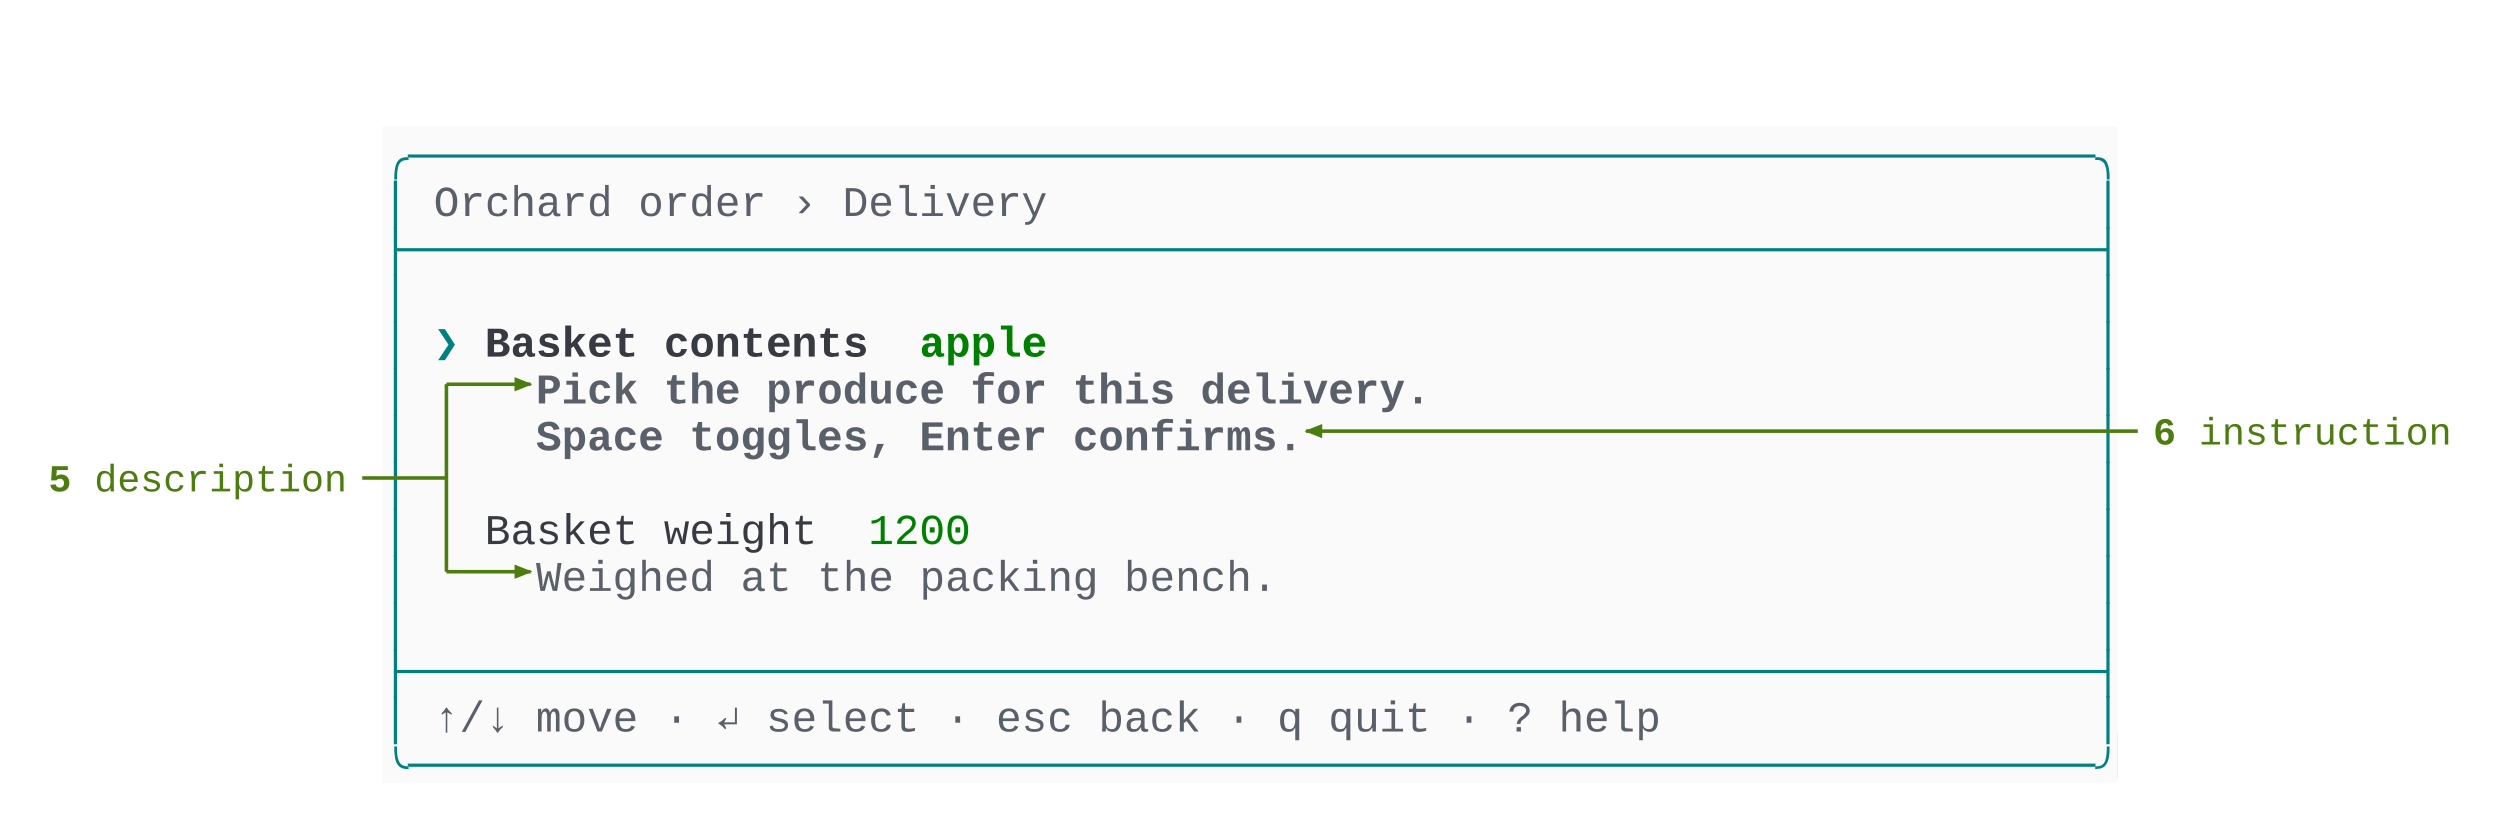
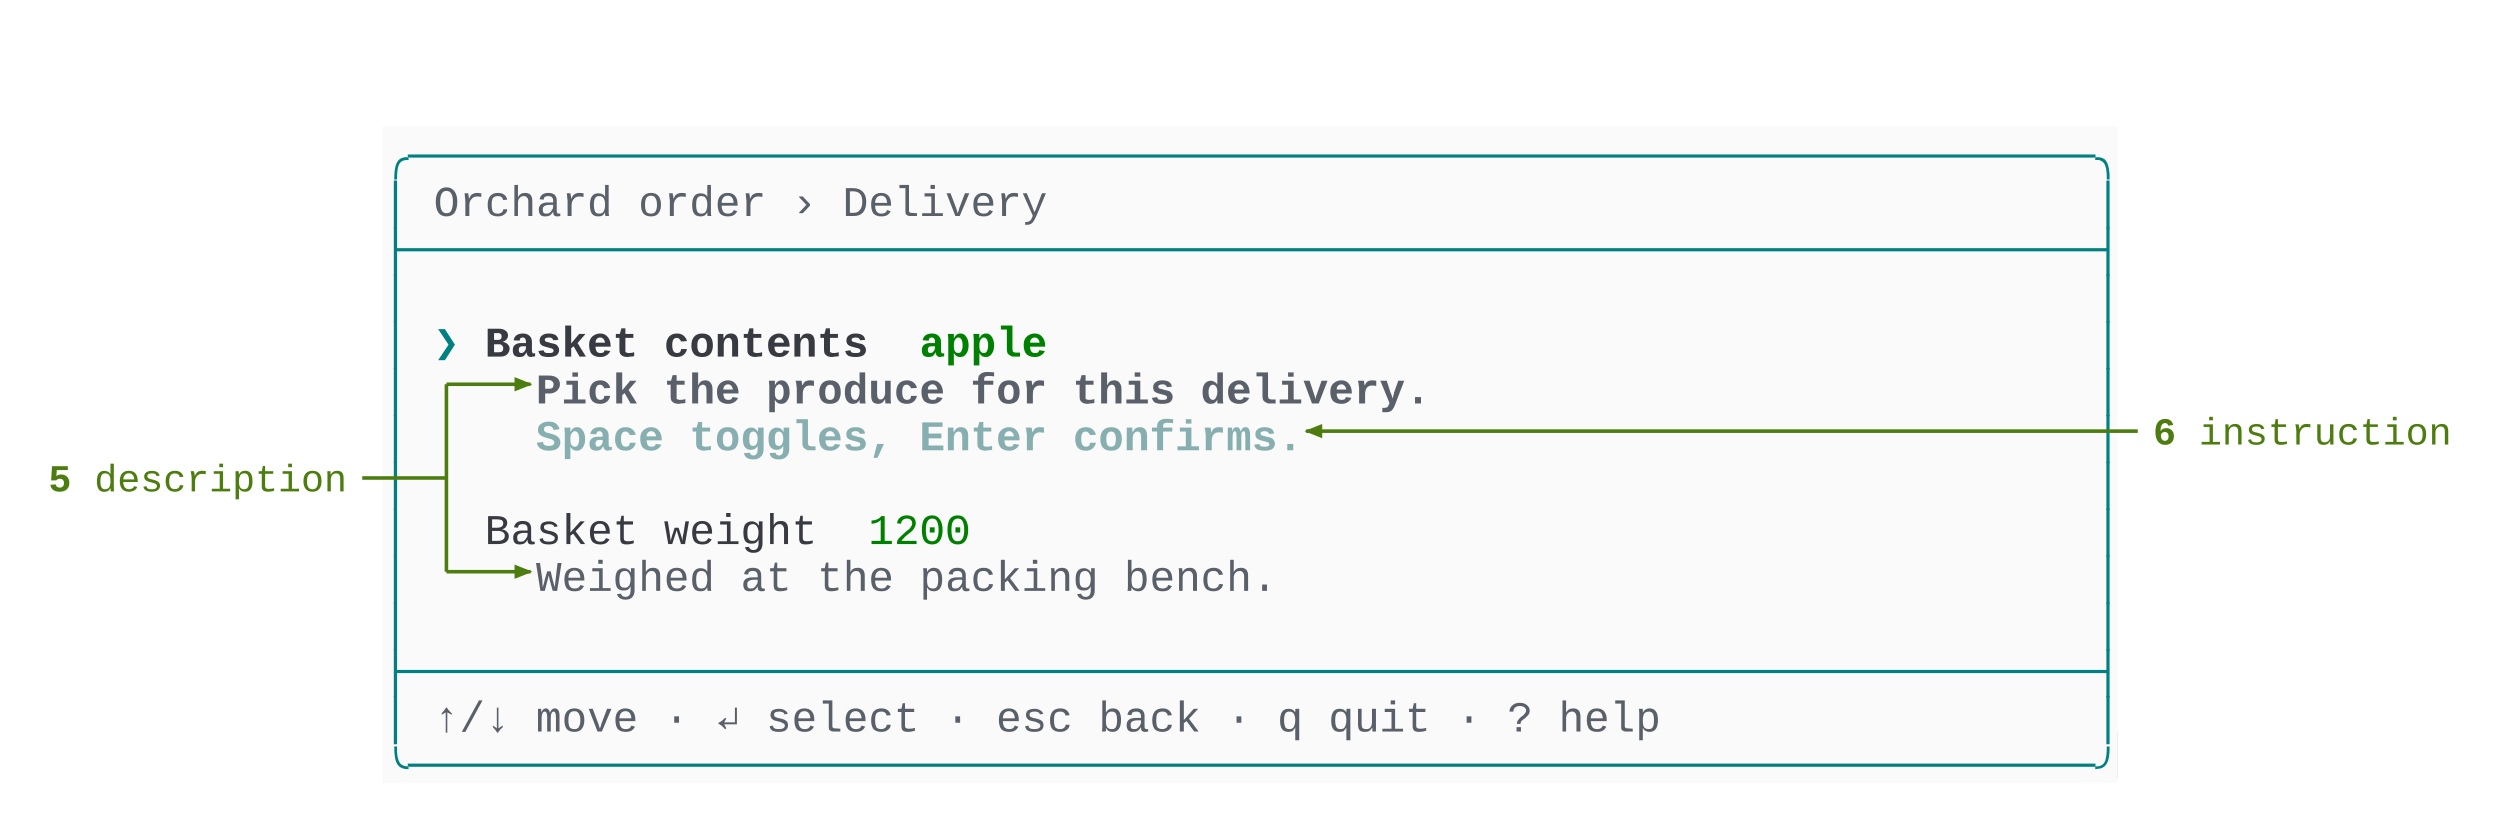
<svg xmlns="http://www.w3.org/2000/svg" xmlns:xlink="http://www.w3.org/1999/xlink" width="980.00" height="321.78">
  <defs>
    <marker id="anatomy-arrow" viewBox="0 0 10 10" refX="9" refY="5" markerWidth="5" markerHeight="5" orient="auto-start-reverse">
      <path d="M 0 1 L 10 5 L 0 9 z" fill="rgb(77,124,15)" />
    </marker>
  </defs>
  <g transform="translate(150.00,49.60)">
    <svg width="680" height="257.18">
      <rect width="680" height="257.18" rx="0" ry="0" class="a" />
      <svg height="257.18" viewBox="0 0 68 25.718" width="680">
-         <style>.a{fill:rgb(250,250,250)}.b{font-family:Consolas,"Courier New",Courier,"Liberation Mono",monospace}.c{fill:rgb(0,128,128);white-space:pre}.d{fill:transparent}.e{fill:rgb(82,139,255)}.f{fill:rgb(90,96,105);white-space:pre}.g{fill:rgb(0,128,128);font-weight:bold;white-space:pre}.h{fill:rgb(56,58,66);font-weight:bold;white-space:pre}.i{fill:rgb(0,128,0);font-weight:bold;white-space:pre}.j{fill:rgb(90,96,105);font-weight:bold;white-space:pre}.k{fill:rgb(56,58,66);white-space:pre}.l{fill:rgb(0,128,0);white-space:pre}</style>
+         <style>.a{fill:rgb(250,250,250)}.b{font-family:Consolas,"Courier New",Courier,"Liberation Mono",monospace}.c{fill:rgb(0,128,128);white-space:pre}.d{fill:transparent}.e{fill:rgb(82,139,255)}.f{fill:rgb(90,96,105);white-space:pre}.g{fill:rgb(0,128,128);font-weight:bold;white-space:pre}.h{fill:rgb(56,58,66);font-weight:bold;white-space:pre}.i{fill:rgb(0,128,0);font-weight:bold;white-space:pre}.j{fill:rgb(90,96,105);font-weight:bold;white-space:pre}.k{fill:rgb(135,175,175);font-weight:bold;white-space:pre}.l{fill:rgb(56,58,66);white-space:pre}.m{fill:rgb(0,128,0);white-space:pre}</style>
        <g font-family="Consolas, &quot;Courier New&quot;, Courier, &quot;Liberation Mono&quot;, monospace" font-size="1.67" class="b">
          <defs>
            <symbol id="1">
              <text x="0" y="1.67" class="c" textLength="68.136" lengthAdjust="spacingAndGlyphs">├──────────────────────────────────────────────────────────────────┤</text>
            </symbol>
            <symbol id="2">
              <text x="0" y="1.67" class="c" textLength="1.002" lengthAdjust="spacingAndGlyphs">│</text>
              <text x="67.134" y="1.67" class="c" textLength="1.002" lengthAdjust="spacingAndGlyphs">│</text>
            </symbol>
            <symbol id="a">
              <rect height="14" width="68" x="0" y="0" class="d" />
            </symbol>
            <symbol id="b">
              <rect height="1.837" width="1.102" class="e" />
            </symbol>
          </defs>
          <rect height="25.718" width="68" class="a" />
          <svg x="0" y="0" width="68">
            <svg x="0">
              <use xlink:href="#a" />
              <use xlink:href="#b" x="67.996" y="23.706" />
              <text x="0" y="1.67" class="c" textLength="68.136" lengthAdjust="spacingAndGlyphs">╭──────────────────────────────────────────────────────────────────╮</text>
              <text x="0" y="3.507" class="c" textLength="1.002" lengthAdjust="spacingAndGlyphs">│</text>
              <text x="2.004" y="3.507" class="f" textLength="7.014" lengthAdjust="spacingAndGlyphs">Orchard</text>
              <text x="10.02" y="3.507" class="f" textLength="5.01" lengthAdjust="spacingAndGlyphs">order</text>
              <text x="16.032" y="3.507" class="f" textLength="1.002" lengthAdjust="spacingAndGlyphs">›</text>
              <text x="18.036" y="3.507" class="f" textLength="8.016" lengthAdjust="spacingAndGlyphs">Delivery</text>
              <text x="67.134" y="3.507" class="c" textLength="1.002" lengthAdjust="spacingAndGlyphs">│</text>
              <use xlink:href="#1" y="3.674" />
              <use xlink:href="#2" y="5.511" />
              <text x="0" y="9.018" class="c" textLength="1.002" lengthAdjust="spacingAndGlyphs">│</text>
              <text x="2.004" y="9.018" class="g" textLength="1.002" lengthAdjust="spacingAndGlyphs">❯</text>
              <text x="4.008" y="9.018" class="h" textLength="6.012" lengthAdjust="spacingAndGlyphs">Basket</text>
              <text x="11.022" y="9.018" class="h" textLength="8.016" lengthAdjust="spacingAndGlyphs">contents</text>
              <text x="21.042" y="9.018" class="i" textLength="5.01" lengthAdjust="spacingAndGlyphs">apple</text>
              <text x="67.134" y="9.018" class="c" textLength="1.002" lengthAdjust="spacingAndGlyphs">│</text>
              <text x="0" y="10.855" class="c" textLength="1.002" lengthAdjust="spacingAndGlyphs">│</text>
              <text x="6.012" y="10.855" class="j" textLength="4.008" lengthAdjust="spacingAndGlyphs">Pick</text>
              <text x="11.022" y="10.855" class="j" textLength="3.006" lengthAdjust="spacingAndGlyphs">the</text>
              <text x="15.03" y="10.855" class="j" textLength="7.014" lengthAdjust="spacingAndGlyphs">produce</text>
              <text x="23.046" y="10.855" class="j" textLength="3.006" lengthAdjust="spacingAndGlyphs">for</text>
              <text x="27.054" y="10.855" class="j" textLength="4.008" lengthAdjust="spacingAndGlyphs">this</text>
              <text x="32.064" y="10.855" class="j" textLength="9.018" lengthAdjust="spacingAndGlyphs">delivery.</text>
              <text x="67.134" y="10.855" class="c" textLength="1.002" lengthAdjust="spacingAndGlyphs">│</text>
              <text x="0" y="12.692" class="c" textLength="1.002" lengthAdjust="spacingAndGlyphs">│</text>
-               <text x="6.012" y="12.692" class="j" textLength="5.01" lengthAdjust="spacingAndGlyphs">Space</text>
-               <text x="12.024" y="12.692" class="j" textLength="8.016" lengthAdjust="spacingAndGlyphs">toggles,</text>
-               <text x="21.042" y="12.692" class="j" textLength="5.01" lengthAdjust="spacingAndGlyphs">Enter</text>
-               <text x="27.054" y="12.692" class="j" textLength="9.018" lengthAdjust="spacingAndGlyphs">confirms.</text>
+               <text x="6.012" y="12.692" class="k" textLength="5.01" lengthAdjust="spacingAndGlyphs">Space</text>
+               <text x="12.024" y="12.692" class="k" textLength="8.016" lengthAdjust="spacingAndGlyphs">toggles,</text>
+               <text x="21.042" y="12.692" class="k" textLength="5.01" lengthAdjust="spacingAndGlyphs">Enter</text>
+               <text x="27.054" y="12.692" class="k" textLength="9.018" lengthAdjust="spacingAndGlyphs">confirms.</text>
              <text x="67.134" y="12.692" class="c" textLength="1.002" lengthAdjust="spacingAndGlyphs">│</text>
              <use xlink:href="#2" y="12.859" />
              <text x="0" y="16.366" class="c" textLength="1.002" lengthAdjust="spacingAndGlyphs">│</text>
-               <text x="4.008" y="16.366" class="k" textLength="6.012" lengthAdjust="spacingAndGlyphs">Basket</text>
-               <text x="11.022" y="16.366" class="k" textLength="6.012" lengthAdjust="spacingAndGlyphs">weight</text>
-               <text x="19.038" y="16.366" class="l" textLength="4.008" lengthAdjust="spacingAndGlyphs">1200</text>
+               <text x="4.008" y="16.366" class="l" textLength="6.012" lengthAdjust="spacingAndGlyphs">Basket</text>
+               <text x="11.022" y="16.366" class="l" textLength="6.012" lengthAdjust="spacingAndGlyphs">weight</text>
+               <text x="19.038" y="16.366" class="m" textLength="4.008" lengthAdjust="spacingAndGlyphs">1200</text>
              <text x="67.134" y="16.366" class="c" textLength="1.002" lengthAdjust="spacingAndGlyphs">│</text>
              <text x="0" y="18.203" class="c" textLength="1.002" lengthAdjust="spacingAndGlyphs">│</text>
              <text x="6.012" y="18.203" class="f" textLength="7.014" lengthAdjust="spacingAndGlyphs">Weighed</text>
              <text x="14.028" y="18.203" class="f" textLength="2.004" lengthAdjust="spacingAndGlyphs">at</text>
              <text x="17.034" y="18.203" class="f" textLength="3.006" lengthAdjust="spacingAndGlyphs">the</text>
              <text x="21.042" y="18.203" class="f" textLength="7.014" lengthAdjust="spacingAndGlyphs">packing</text>
              <text x="29.058" y="18.203" class="f" textLength="6.012" lengthAdjust="spacingAndGlyphs">bench.</text>
              <text x="67.134" y="18.203" class="c" textLength="1.002" lengthAdjust="spacingAndGlyphs">│</text>
              <use xlink:href="#2" y="18.37" />
              <use xlink:href="#1" y="20.207" />
              <text x="0" y="23.714" class="c" textLength="1.002" lengthAdjust="spacingAndGlyphs">│</text>
              <text x="2.004" y="23.714" class="f" textLength="3.006" lengthAdjust="spacingAndGlyphs">↑/↓</text>
              <text x="6.012" y="23.714" class="f" textLength="4.008" lengthAdjust="spacingAndGlyphs">move</text>
              <text x="11.022" y="23.714" class="f" textLength="1.002" lengthAdjust="spacingAndGlyphs">·</text>
              <text x="13.026" y="23.714" class="f" textLength="1.002" lengthAdjust="spacingAndGlyphs">↵</text>
              <text x="15.03" y="23.714" class="f" textLength="6.012" lengthAdjust="spacingAndGlyphs">select</text>
              <text x="22.044" y="23.714" class="f" textLength="1.002" lengthAdjust="spacingAndGlyphs">·</text>
              <text x="24.048" y="23.714" class="f" textLength="3.006" lengthAdjust="spacingAndGlyphs">esc</text>
              <text x="28.056" y="23.714" class="f" textLength="4.008" lengthAdjust="spacingAndGlyphs">back</text>
              <text x="33.066" y="23.714" class="f" textLength="1.002" lengthAdjust="spacingAndGlyphs">·</text>
              <text x="35.07" y="23.714" class="f" textLength="1.002" lengthAdjust="spacingAndGlyphs">q</text>
              <text x="37.074" y="23.714" class="f" textLength="4.008" lengthAdjust="spacingAndGlyphs">quit</text>
              <text x="42.084" y="23.714" class="f" textLength="1.002" lengthAdjust="spacingAndGlyphs">·</text>
              <text x="44.088" y="23.714" class="f" textLength="1.002" lengthAdjust="spacingAndGlyphs">?</text>
              <text x="46.092" y="23.714" class="f" textLength="4.008" lengthAdjust="spacingAndGlyphs">help</text>
              <text x="67.134" y="23.714" class="c" textLength="1.002" lengthAdjust="spacingAndGlyphs">│</text>
              <text x="0" y="25.551" class="c" textLength="68.136" lengthAdjust="spacingAndGlyphs">╰──────────────────────────────────────────────────────────────────╯</text>
            </svg>
          </svg>
        </g>
      </svg>
    </svg>
  </g>
  <g>
    <path d="M 175.00 150.63 L 175.00 224.11" fill="none" stroke="rgb(77,124,15)" stroke-width="1.4" />
    <path d="M 142.00 187.37 L 175.00 187.37" fill="none" stroke="rgb(77,124,15)" stroke-width="1.4" />
    <path d="M 175.00 150.63 L 208.00 150.63" fill="none" stroke="rgb(77,124,15)" stroke-width="1.4" marker-end="url(#anatomy-arrow)" />
    <path d="M 175.00 224.11 L 208.00 224.11" fill="none" stroke="rgb(77,124,15)" stroke-width="1.4" marker-end="url(#anatomy-arrow)" />
    <text x="136.00" y="192.62" text-anchor="end" fill="rgb(77,124,15)" font-family="Consolas, &quot;Courier New&quot;, Courier, monospace" font-size="15.0">
      <tspan font-weight="bold">5</tspan>  description</text>
    <path d="M 838.00 169.00 L 836.00 169.00 L 512.00 169.00" fill="none" stroke="rgb(77,124,15)" stroke-width="1.4" stroke-linejoin="round" marker-end="url(#anatomy-arrow)" />
    <text x="844.00" y="174.25" text-anchor="start" fill="rgb(77,124,15)" font-family="Consolas, &quot;Courier New&quot;, Courier, monospace" font-size="15.0">
      <tspan font-weight="bold">6</tspan>  instruction</text>
  </g>
</svg>
